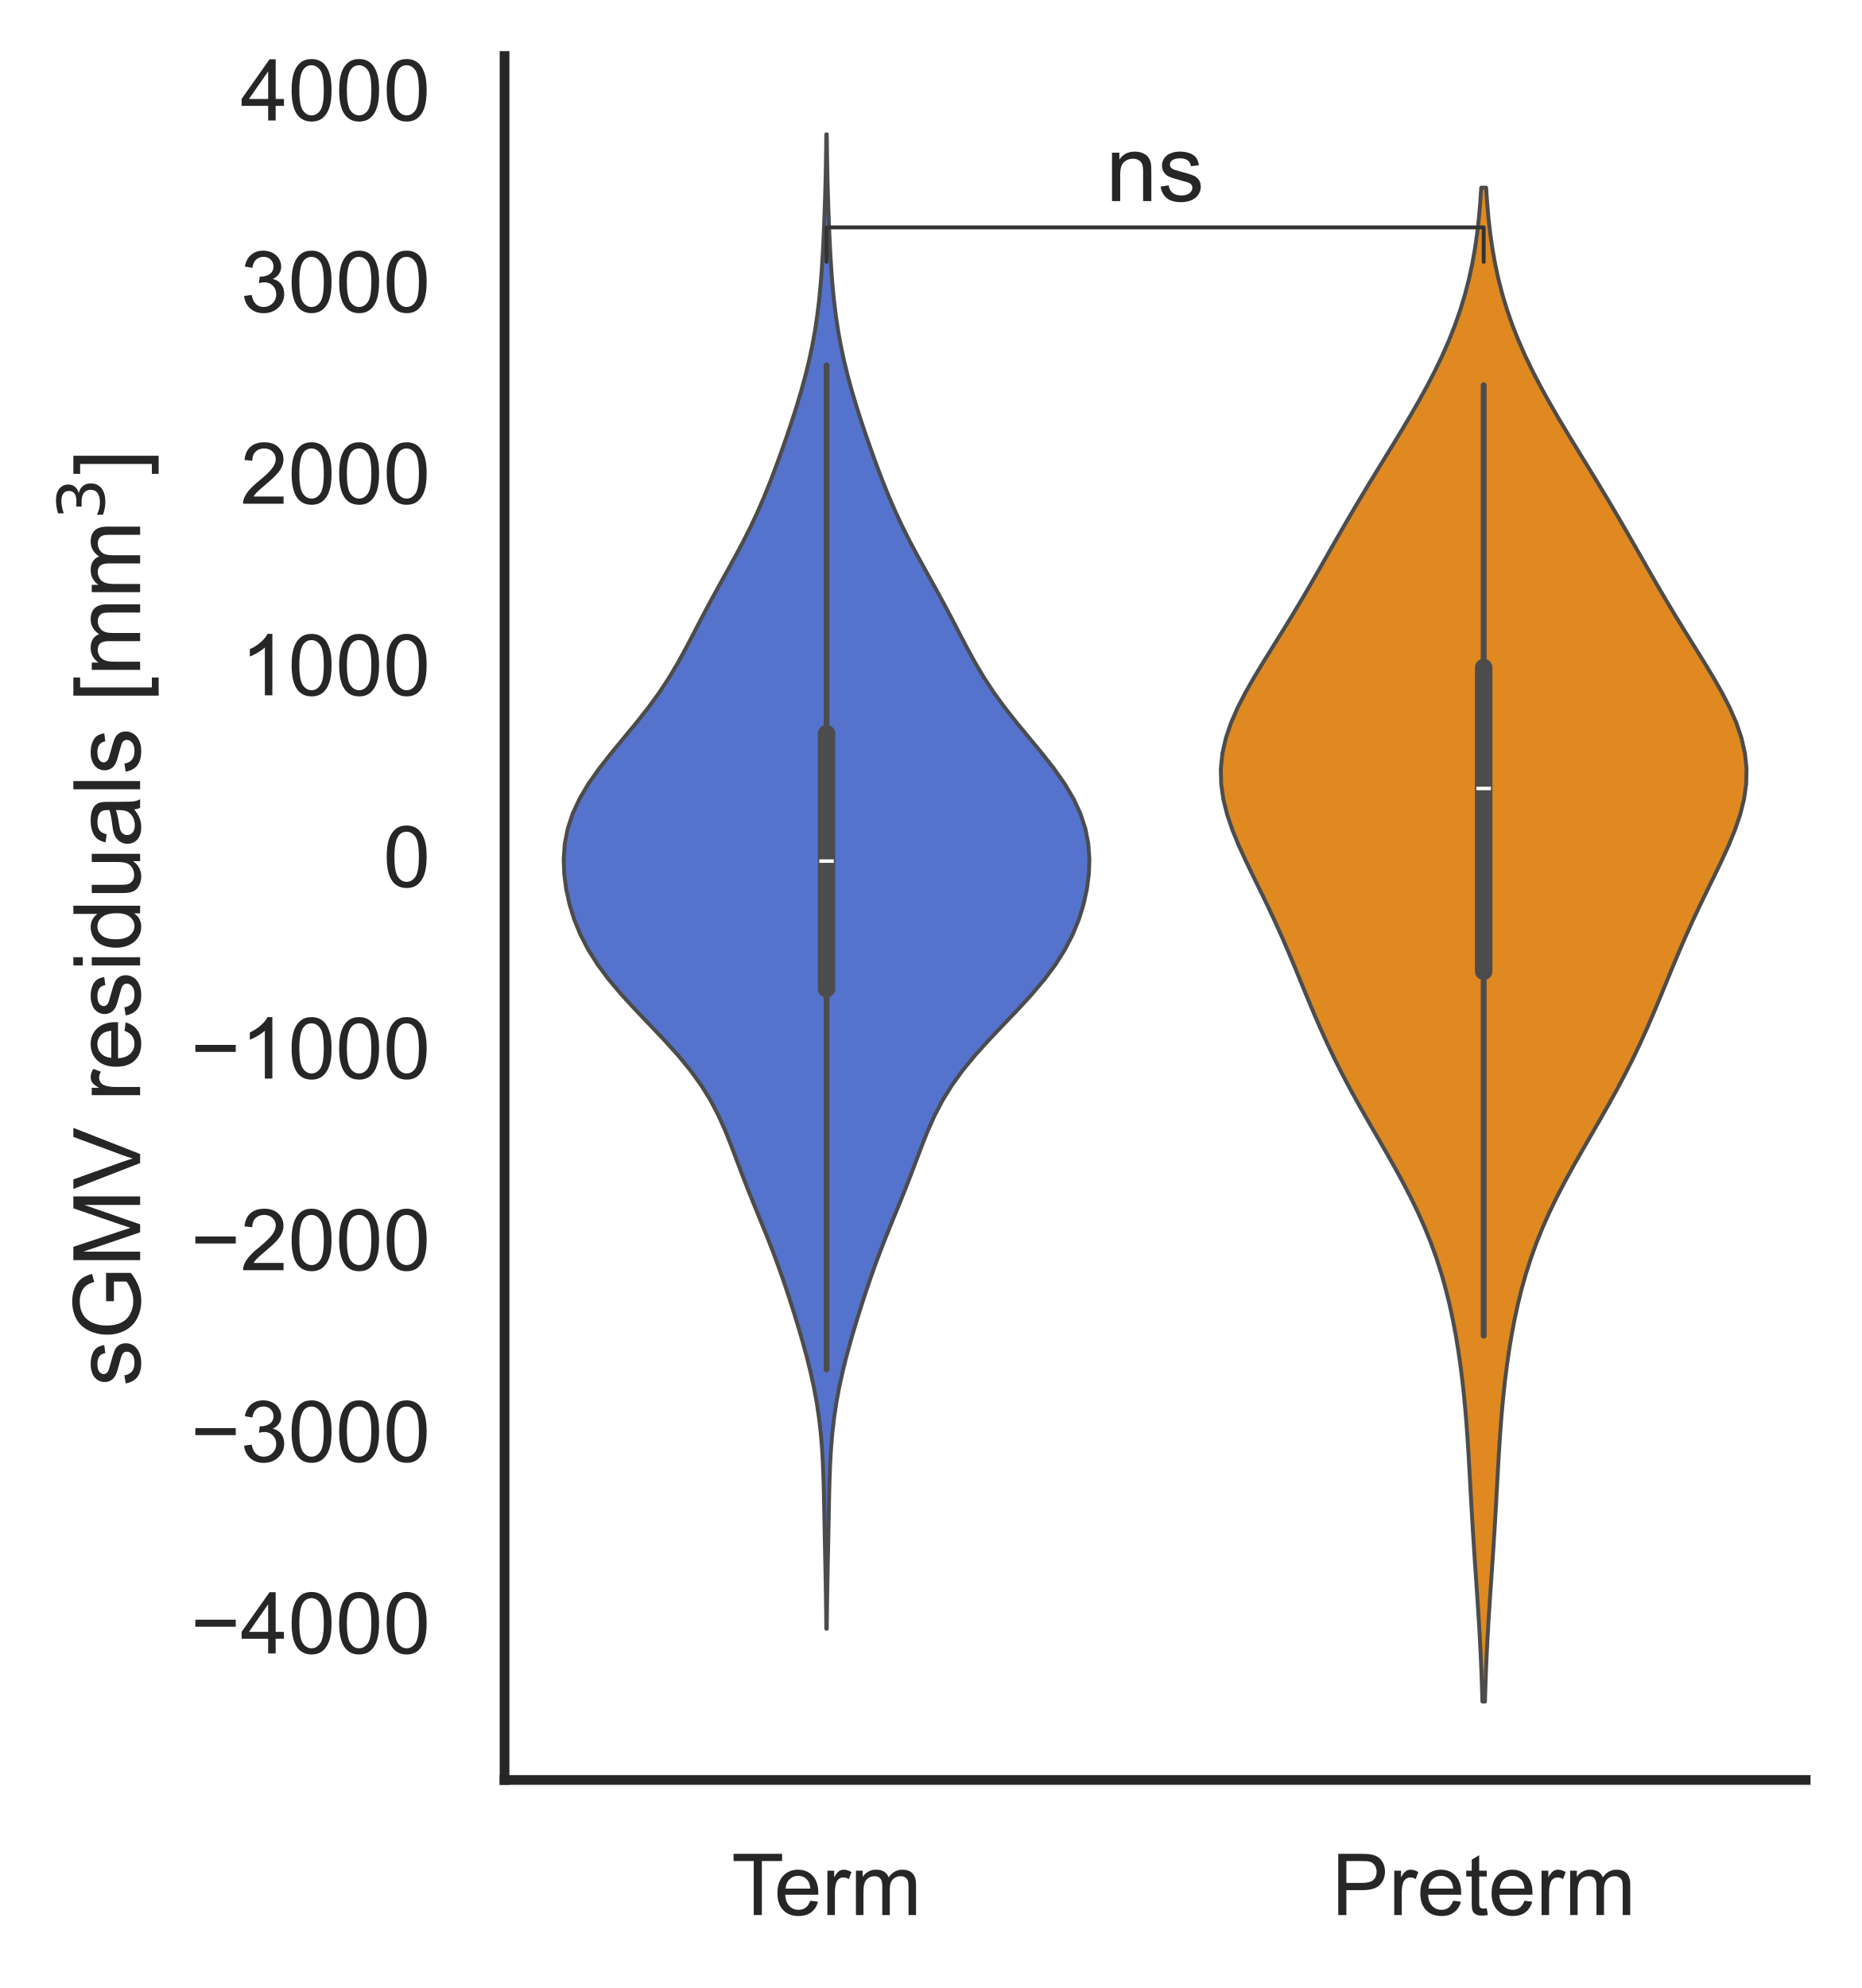
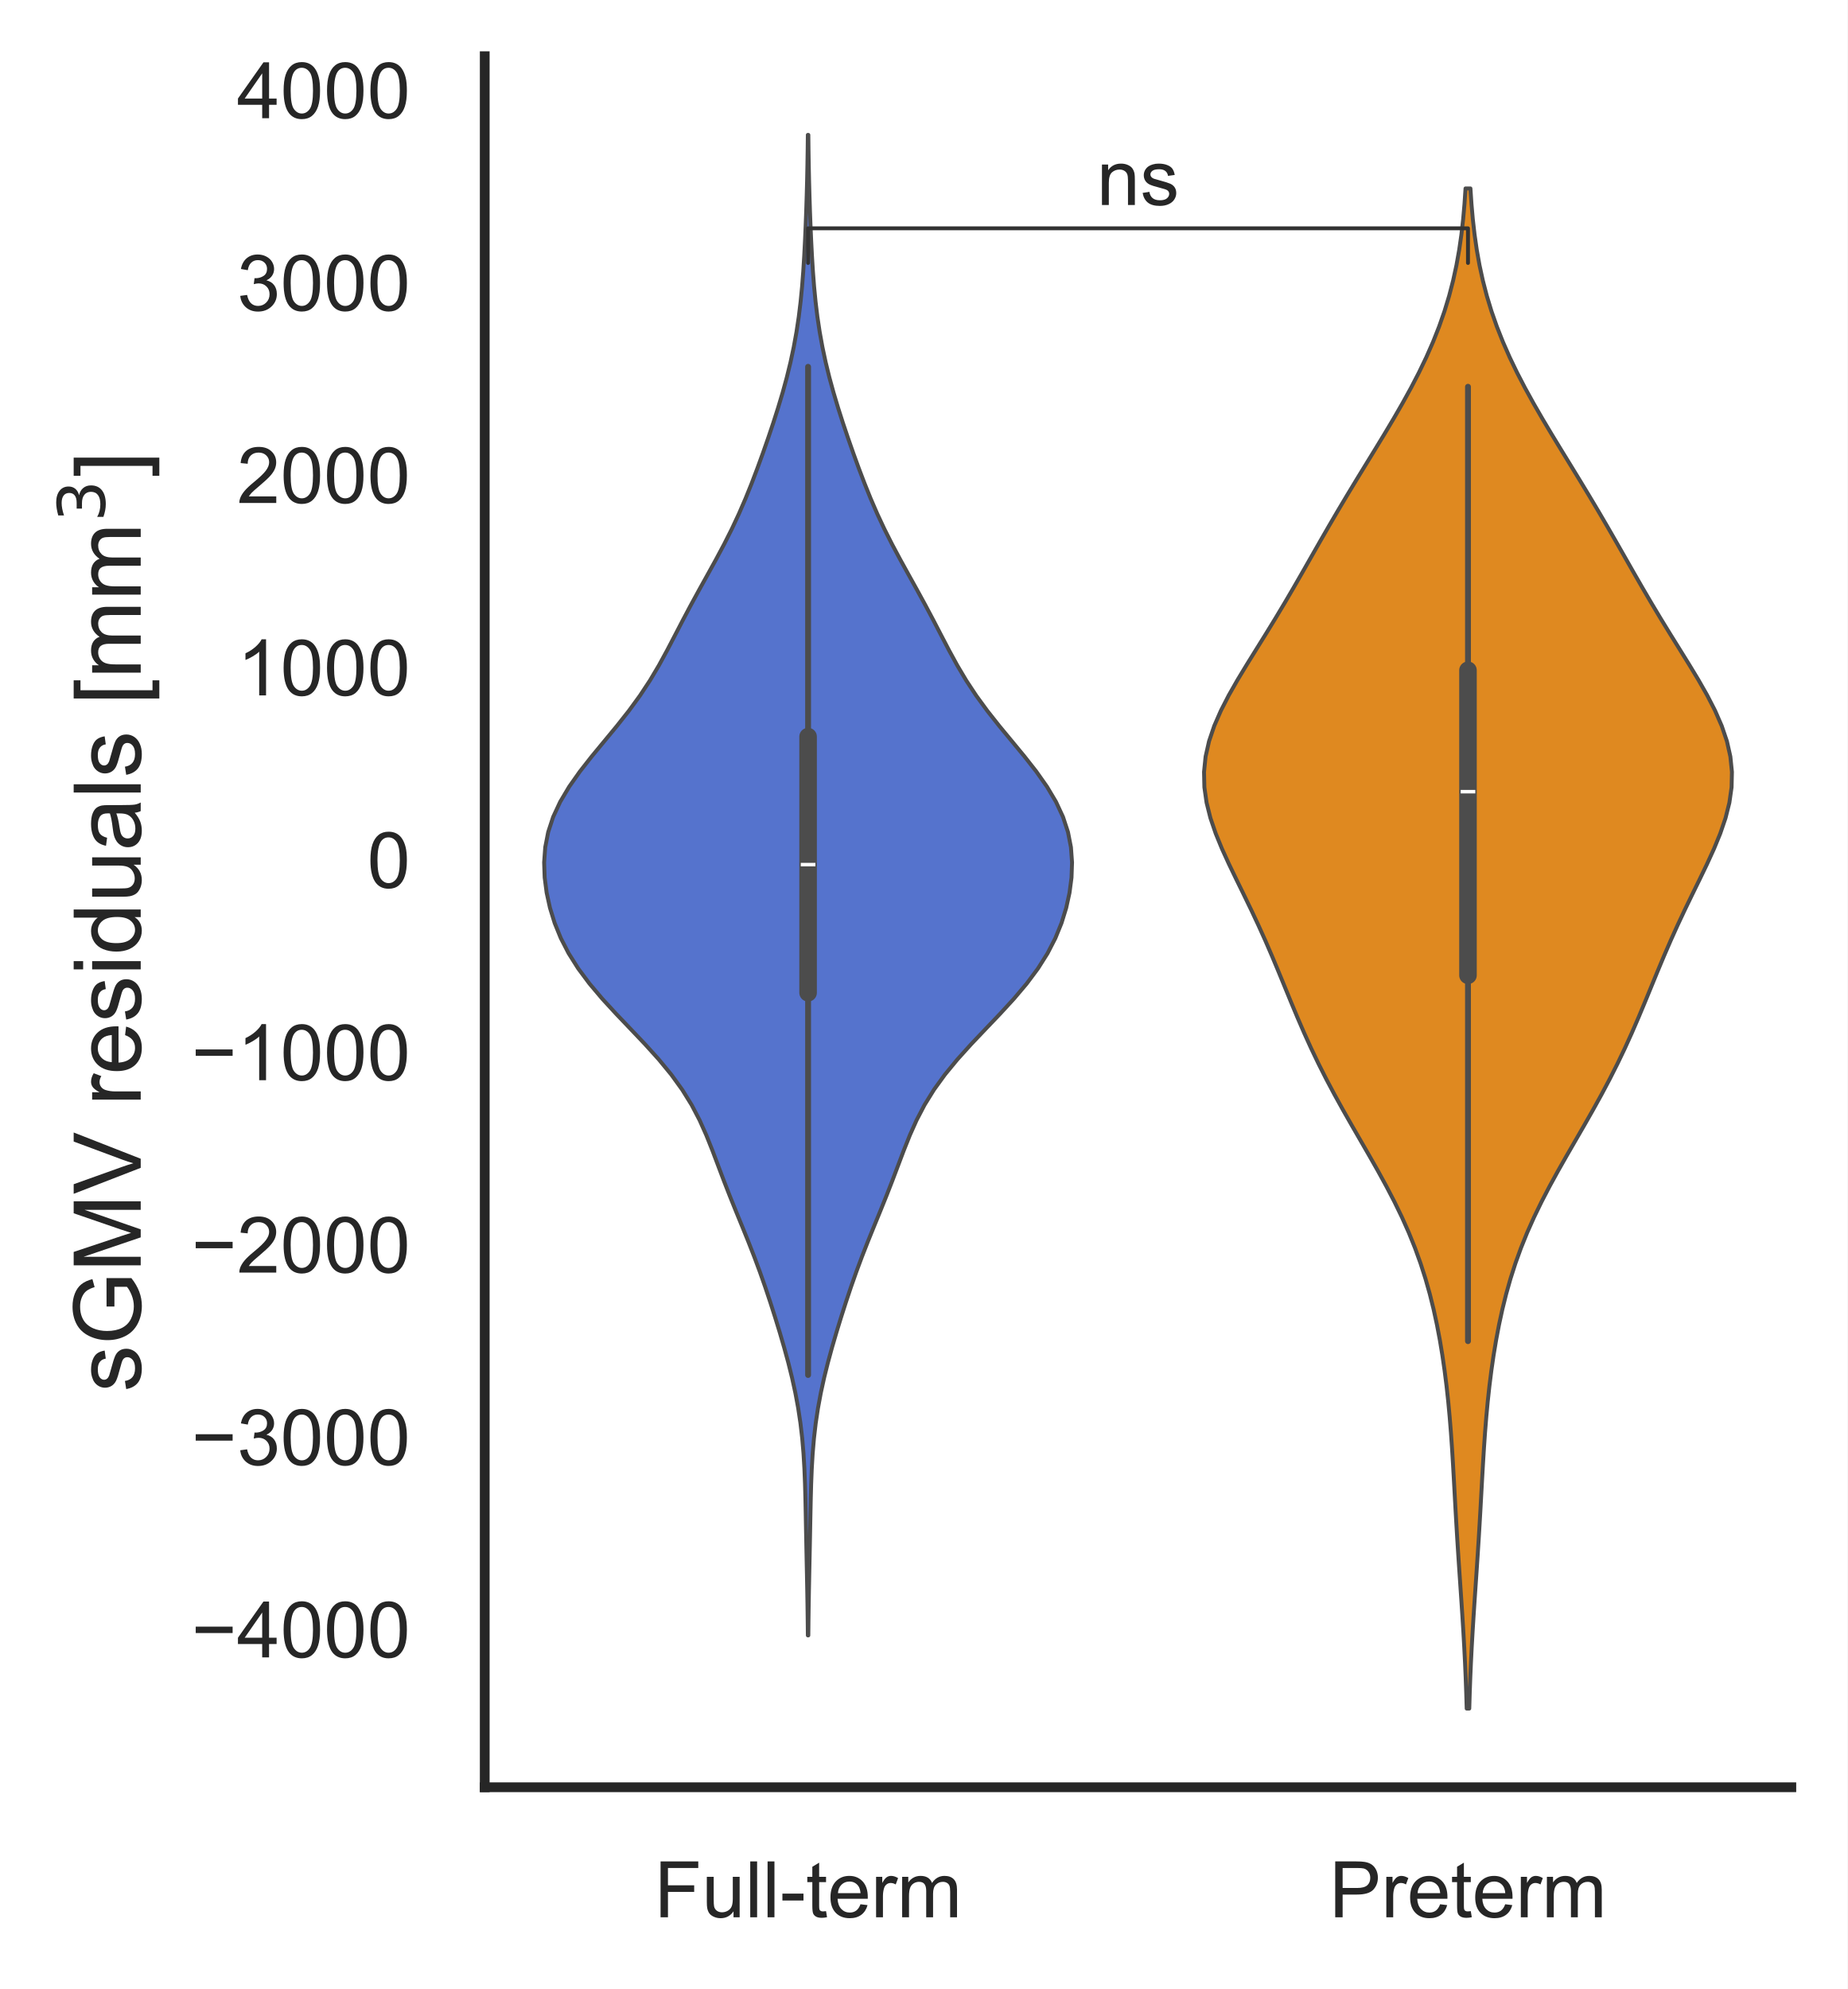
- <svg xmlns="http://www.w3.org/2000/svg" xmlns:xlink="http://www.w3.org/1999/xlink" width="239.513pt" height="255.72pt" viewBox="0 0 239.513 255.72" version="1.1">
+ <svg xmlns="http://www.w3.org/2000/svg" xmlns:xlink="http://www.w3.org/1999/xlink" width="236.704pt" height="254.805pt" viewBox="0 0 236.704 254.805" version="1.1">
  <defs>
    <style type="text/css">*{stroke-linejoin: round; stroke-linecap: butt}</style>
  </defs>
  <g id="figure_1">
    <g id="patch_1">
-       <path d="M 0 255.72  L 239.513 255.72  L 239.513 0  L 0 0  z " style="fill: #ffffff" />
+       <path d="M 0 254.805  L 236.704 254.805  L 236.704 0  L 0 0  z " style="fill: #ffffff" />
    </g>
    <g id="axes_1">
      <g id="patch_2">
-         <path d="M 64.913 228.96  L 232.313 228.96  L 232.313 7.2  L 64.913 7.2  z " style="fill: #ffffff" />
+         <path d="M 62.104 228.96  L 229.504 228.96  L 229.504 7.2  L 62.104 7.2  z " style="fill: #ffffff" />
      </g>
      <g id="matplotlib.axis_1">
        <g id="xtick_1">
          <g id="text_1">
-             <g style="fill: #262626" transform="translate(94.12149 246.3336) scale(0.11 -0.11)">
-               <defs>
-                 <path id="ArialMT-54" d="M 1659 0  L 1659 4041  L 150 4041  L 150 4581  L 3781 4581  L 3781 4041  L 2266 4041  L 2266 0  L 1659 0  z " transform="scale(0.015625)" />
+             <g style="fill: #262626" transform="translate(83.81133 245.6178) scale(0.1 -0.1)">
+               <defs>
+                 <path id="ArialMT-46" d="M 525 0  L 525 4581  L 3616 4581  L 3616 4041  L 1131 4041  L 1131 2622  L 3281 2622  L 3281 2081  L 1131 2081  L 1131 0  L 525 0  z " transform="scale(0.015625)" />
+                 <path id="ArialMT-75" d="M 2597 0  L 2597 488  Q 2209 -75 1544 -75  Q 1250 -75 995 37  Q 741 150 617 320  Q 494 491 444 738  Q 409 903 409 1263  L 409 3319  L 972 3319  L 972 1478  Q 972 1038 1006 884  Q 1059 663 1231 536  Q 1403 409 1656 409  Q 1909 409 2131 539  Q 2353 669 2445 892  Q 2538 1116 2538 1541  L 2538 3319  L 3100 3319  L 3100 0  L 2597 0  z " transform="scale(0.015625)" />
+                 <path id="ArialMT-6c" d="M 409 0  L 409 4581  L 972 4581  L 972 0  L 409 0  z " transform="scale(0.015625)" />
+                 <path id="ArialMT-2d" d="M 203 1375  L 203 1941  L 1931 1941  L 1931 1375  L 203 1375  z " transform="scale(0.015625)" />
+                 <path id="ArialMT-74" d="M 1650 503  L 1731 6  Q 1494 -44 1306 -44  Q 1000 -44 831 53  Q 663 150 594 308  Q 525 466 525 972  L 525 2881  L 113 2881  L 113 3319  L 525 3319  L 525 4141  L 1084 4478  L 1084 3319  L 1650 3319  L 1650 2881  L 1084 2881  L 1084 941  Q 1084 700 1114 631  Q 1144 563 1211 522  Q 1278 481 1403 481  Q 1497 481 1650 503  z " transform="scale(0.015625)" />
                <path id="ArialMT-65" d="M 2694 1069  L 3275 997  Q 3138 488 2766 206  Q 2394 -75 1816 -75  Q 1088 -75 661 373  Q 234 822 234 1631  Q 234 2469 665 2931  Q 1097 3394 1784 3394  Q 2450 3394 2872 2941  Q 3294 2488 3294 1666  Q 3294 1616 3291 1516  L 816 1516  Q 847 969 1125 678  Q 1403 388 1819 388  Q 2128 388 2347 550  Q 2566 713 2694 1069  z M 847 1978  L 2700 1978  Q 2663 2397 2488 2606  Q 2219 2931 1791 2931  Q 1403 2931 1139 2672  Q 875 2413 847 1978  z " transform="scale(0.015625)" />
                <path id="ArialMT-72" d="M 416 0  L 416 3319  L 922 3319  L 922 2816  Q 1116 3169 1280 3281  Q 1444 3394 1641 3394  Q 1925 3394 2219 3213  L 2025 2691  Q 1819 2813 1613 2813  Q 1428 2813 1281 2702  Q 1134 2591 1072 2394  Q 978 2094 978 1738  L 978 0  L 416 0  z " transform="scale(0.015625)" />
                <path id="ArialMT-6d" d="M 422 0  L 422 3319  L 925 3319  L 925 2853  Q 1081 3097 1340 3245  Q 1600 3394 1931 3394  Q 2300 3394 2536 3241  Q 2772 3088 2869 2813  Q 3263 3394 3894 3394  Q 4388 3394 4653 3120  Q 4919 2847 4919 2278  L 4919 0  L 4359 0  L 4359 2091  Q 4359 2428 4304 2576  Q 4250 2725 4106 2815  Q 3963 2906 3769 2906  Q 3419 2906 3187 2673  Q 2956 2441 2956 1928  L 2956 0  L 2394 0  L 2394 2156  Q 2394 2531 2256 2718  Q 2119 2906 1806 2906  Q 1569 2906 1367 2781  Q 1166 2656 1075 2415  Q 984 2175 984 1722  L 984 0  L 422 0  z " transform="scale(0.015625)" />
              </defs>
-               <use xlink:href="#ArialMT-54" />
-               <use xlink:href="#ArialMT-65" x="49.959" />
-               <use xlink:href="#ArialMT-72" x="105.574" />
-               <use xlink:href="#ArialMT-6d" x="138.875" />
+               <use xlink:href="#ArialMT-46" />
+               <use xlink:href="#ArialMT-75" x="61.084" />
+               <use xlink:href="#ArialMT-6c" x="116.699" />
+               <use xlink:href="#ArialMT-6c" x="138.916" />
+               <use xlink:href="#ArialMT-2d" x="161.133" />
+               <use xlink:href="#ArialMT-74" x="194.434" />
+               <use xlink:href="#ArialMT-65" x="222.217" />
+               <use xlink:href="#ArialMT-72" x="277.832" />
+               <use xlink:href="#ArialMT-6d" x="311.133" />
            </g>
          </g>
        </g>
        <g id="xtick_2">
          <g id="text_2">
-             <g style="fill: #262626" transform="translate(171.3279 246.3336) scale(0.11 -0.11)">
+             <g style="fill: #262626" transform="translate(170.2974 245.6178) scale(0.1 -0.1)">
              <defs>
                <path id="ArialMT-50" d="M 494 0  L 494 4581  L 2222 4581  Q 2678 4581 2919 4538  Q 3256 4481 3484 4323  Q 3713 4166 3852 3881  Q 3991 3597 3991 3256  Q 3991 2672 3619 2267  Q 3247 1863 2275 1863  L 1100 1863  L 1100 0  L 494 0  z M 1100 2403  L 2284 2403  Q 2872 2403 3119 2622  Q 3366 2841 3366 3238  Q 3366 3525 3220 3729  Q 3075 3934 2838 4000  Q 2684 4041 2272 4041  L 1100 4041  L 1100 2403  z " transform="scale(0.015625)" />
-                 <path id="ArialMT-74" d="M 1650 503  L 1731 6  Q 1494 -44 1306 -44  Q 1000 -44 831 53  Q 663 150 594 308  Q 525 466 525 972  L 525 2881  L 113 2881  L 113 3319  L 525 3319  L 525 4141  L 1084 4478  L 1084 3319  L 1650 3319  L 1650 2881  L 1084 2881  L 1084 941  Q 1084 700 1114 631  Q 1144 563 1211 522  Q 1278 481 1403 481  Q 1497 481 1650 503  z " transform="scale(0.015625)" />
              </defs>
              <use xlink:href="#ArialMT-50" />
              <use xlink:href="#ArialMT-72" x="66.699" />
              <use xlink:href="#ArialMT-65" x="100" />
              <use xlink:href="#ArialMT-74" x="155.615" />
              <use xlink:href="#ArialMT-65" x="183.398" />
              <use xlink:href="#ArialMT-72" x="239.014" />
              <use xlink:href="#ArialMT-6d" x="272.314" />
            </g>
          </g>
        </g>
      </g>
      <g id="matplotlib.axis_2">
        <g id="ytick_1">
          <g id="text_3">
-             <g style="fill: #262626" transform="translate(24.52 212.6818) scale(0.11 -0.11)">
+             <g style="fill: #262626" transform="translate(24.52 212.3239) scale(0.1 -0.1)">
              <defs>
                <path id="ArialMT-2212" d="M 3381 1997  L 356 1997  L 356 2522  L 3381 2522  L 3381 1997  z " transform="scale(0.015625)" />
                <path id="ArialMT-34" d="M 2069 0  L 2069 1097  L 81 1097  L 81 1613  L 2172 4581  L 2631 4581  L 2631 1613  L 3250 1613  L 3250 1097  L 2631 1097  L 2631 0  L 2069 0  z M 2069 1613  L 2069 3678  L 634 1613  L 2069 1613  z " transform="scale(0.015625)" />
                <path id="ArialMT-30" d="M 266 2259  Q 266 3072 433 3567  Q 600 4063 929 4331  Q 1259 4600 1759 4600  Q 2128 4600 2406 4451  Q 2684 4303 2865 4023  Q 3047 3744 3150 3342  Q 3253 2941 3253 2259  Q 3253 1453 3087 958  Q 2922 463 2592 192  Q 2263 -78 1759 -78  Q 1097 -78 719 397  Q 266 969 266 2259  z M 844 2259  Q 844 1131 1108 757  Q 1372 384 1759 384  Q 2147 384 2411 759  Q 2675 1134 2675 2259  Q 2675 3391 2411 3762  Q 2147 4134 1753 4134  Q 1366 4134 1134 3806  Q 844 3388 844 2259  z " transform="scale(0.015625)" />
              </defs>
              <use xlink:href="#ArialMT-2212" />
              <use xlink:href="#ArialMT-34" x="58.398" />
              <use xlink:href="#ArialMT-30" x="114.014" />
              <use xlink:href="#ArialMT-30" x="169.629" />
              <use xlink:href="#ArialMT-30" x="225.244" />
            </g>
          </g>
        </g>
        <g id="ytick_2">
          <g id="text_4">
-             <g style="fill: #262626" transform="translate(24.52 188.0342) scale(0.11 -0.11)">
+             <g style="fill: #262626" transform="translate(24.52 187.6763) scale(0.1 -0.1)">
              <defs>
                <path id="ArialMT-33" d="M 269 1209  L 831 1284  Q 928 806 1161 595  Q 1394 384 1728 384  Q 2125 384 2398 659  Q 2672 934 2672 1341  Q 2672 1728 2419 1979  Q 2166 2231 1775 2231  Q 1616 2231 1378 2169  L 1441 2663  Q 1497 2656 1531 2656  Q 1891 2656 2178 2843  Q 2466 3031 2466 3422  Q 2466 3731 2256 3934  Q 2047 4138 1716 4138  Q 1388 4138 1169 3931  Q 950 3725 888 3313  L 325 3413  Q 428 3978 793 4289  Q 1159 4600 1703 4600  Q 2078 4600 2393 4439  Q 2709 4278 2876 4000  Q 3044 3722 3044 3409  Q 3044 3113 2884 2869  Q 2725 2625 2413 2481  Q 2819 2388 3044 2092  Q 3269 1797 3269 1353  Q 3269 753 2831 336  Q 2394 -81 1725 -81  Q 1122 -81 723 278  Q 325 638 269 1209  z " transform="scale(0.015625)" />
              </defs>
              <use xlink:href="#ArialMT-2212" />
              <use xlink:href="#ArialMT-33" x="58.398" />
              <use xlink:href="#ArialMT-30" x="114.014" />
              <use xlink:href="#ArialMT-30" x="169.629" />
              <use xlink:href="#ArialMT-30" x="225.244" />
            </g>
          </g>
        </g>
        <g id="ytick_3">
          <g id="text_5">
-             <g style="fill: #262626" transform="translate(24.52 163.3865) scale(0.11 -0.11)">
+             <g style="fill: #262626" transform="translate(24.52 163.0286) scale(0.1 -0.1)">
              <defs>
                <path id="ArialMT-32" d="M 3222 541  L 3222 0  L 194 0  Q 188 203 259 391  Q 375 700 629 1000  Q 884 1300 1366 1694  Q 2113 2306 2375 2664  Q 2638 3022 2638 3341  Q 2638 3675 2398 3904  Q 2159 4134 1775 4134  Q 1369 4134 1125 3890  Q 881 3647 878 3216  L 300 3275  Q 359 3922 746 4261  Q 1134 4600 1788 4600  Q 2447 4600 2831 4234  Q 3216 3869 3216 3328  Q 3216 3053 3103 2787  Q 2991 2522 2730 2228  Q 2469 1934 1863 1422  Q 1356 997 1212 845  Q 1069 694 975 541  L 3222 541  z " transform="scale(0.015625)" />
              </defs>
              <use xlink:href="#ArialMT-2212" />
              <use xlink:href="#ArialMT-32" x="58.398" />
              <use xlink:href="#ArialMT-30" x="114.014" />
              <use xlink:href="#ArialMT-30" x="169.629" />
              <use xlink:href="#ArialMT-30" x="225.244" />
            </g>
          </g>
        </g>
        <g id="ytick_4">
          <g id="text_6">
-             <g style="fill: #262626" transform="translate(24.52 138.7389) scale(0.11 -0.11)">
+             <g style="fill: #262626" transform="translate(24.52 138.381) scale(0.1 -0.1)">
              <defs>
                <path id="ArialMT-31" d="M 2384 0  L 1822 0  L 1822 3584  Q 1619 3391 1289 3197  Q 959 3003 697 2906  L 697 3450  Q 1169 3672 1522 3987  Q 1875 4303 2022 4600  L 2384 4600  L 2384 0  z " transform="scale(0.015625)" />
              </defs>
              <use xlink:href="#ArialMT-2212" />
              <use xlink:href="#ArialMT-31" x="58.398" />
              <use xlink:href="#ArialMT-30" x="114.014" />
              <use xlink:href="#ArialMT-30" x="169.629" />
              <use xlink:href="#ArialMT-30" x="225.244" />
            </g>
          </g>
        </g>
        <g id="ytick_5">
          <g id="text_7">
-             <g style="fill: #262626" transform="translate(49.29578 114.0912) scale(0.11 -0.11)">
+             <g style="fill: #262626" transform="translate(47.04344 113.7333) scale(0.1 -0.1)">
              <use xlink:href="#ArialMT-30" />
            </g>
          </g>
        </g>
        <g id="ytick_6">
          <g id="text_8">
-             <g style="fill: #262626" transform="translate(30.94469 89.44357) scale(0.11 -0.11)">
+             <g style="fill: #262626" transform="translate(30.36062 89.08568) scale(0.1 -0.1)">
              <use xlink:href="#ArialMT-31" />
              <use xlink:href="#ArialMT-30" x="55.615" />
              <use xlink:href="#ArialMT-30" x="111.23" />
              <use xlink:href="#ArialMT-30" x="166.846" />
            </g>
          </g>
        </g>
        <g id="ytick_7">
          <g id="text_9">
-             <g style="fill: #262626" transform="translate(30.94469 64.79592) scale(0.11 -0.11)">
+             <g style="fill: #262626" transform="translate(30.36062 64.43803) scale(0.1 -0.1)">
              <use xlink:href="#ArialMT-32" />
              <use xlink:href="#ArialMT-30" x="55.615" />
              <use xlink:href="#ArialMT-30" x="111.23" />
              <use xlink:href="#ArialMT-30" x="166.846" />
            </g>
          </g>
        </g>
        <g id="ytick_8">
          <g id="text_10">
-             <g style="fill: #262626" transform="translate(30.94469 40.14827) scale(0.11 -0.11)">
+             <g style="fill: #262626" transform="translate(30.36062 39.79038) scale(0.1 -0.1)">
              <use xlink:href="#ArialMT-33" />
              <use xlink:href="#ArialMT-30" x="55.615" />
              <use xlink:href="#ArialMT-30" x="111.23" />
              <use xlink:href="#ArialMT-30" x="166.846" />
            </g>
          </g>
        </g>
        <g id="ytick_9">
          <g id="text_11">
-             <g style="fill: #262626" transform="translate(30.94469 15.50062) scale(0.11 -0.11)">
+             <g style="fill: #262626" transform="translate(30.36062 15.14273) scale(0.1 -0.1)">
              <use xlink:href="#ArialMT-34" />
              <use xlink:href="#ArialMT-30" x="55.615" />
              <use xlink:href="#ArialMT-30" x="111.23" />
              <use xlink:href="#ArialMT-30" x="166.846" />
            </g>
          </g>
        </g>
        <g id="text_12">
          <g style="fill: #262626" transform="translate(18.12 178.32) rotate(-90) scale(0.12 -0.12)">
            <defs>
              <path id="ArialMT-73" d="M 197 991  L 753 1078  Q 800 744 1014 566  Q 1228 388 1613 388  Q 2000 388 2187 545  Q 2375 703 2375 916  Q 2375 1106 2209 1216  Q 2094 1291 1634 1406  Q 1016 1563 777 1677  Q 538 1791 414 1992  Q 291 2194 291 2438  Q 291 2659 392 2848  Q 494 3038 669 3163  Q 800 3259 1026 3326  Q 1253 3394 1513 3394  Q 1903 3394 2198 3281  Q 2494 3169 2634 2976  Q 2775 2784 2828 2463  L 2278 2388  Q 2241 2644 2061 2787  Q 1881 2931 1553 2931  Q 1166 2931 1000 2803  Q 834 2675 834 2503  Q 834 2394 903 2306  Q 972 2216 1119 2156  Q 1203 2125 1616 2013  Q 2213 1853 2448 1751  Q 2684 1650 2818 1456  Q 2953 1263 2953 975  Q 2953 694 2789 445  Q 2625 197 2315 61  Q 2006 -75 1616 -75  Q 969 -75 630 194  Q 291 463 197 991  z " transform="scale(0.015625)" />
              <path id="ArialMT-47" d="M 2638 1797  L 2638 2334  L 4578 2338  L 4578 638  Q 4131 281 3656 101  Q 3181 -78 2681 -78  Q 2006 -78 1454 211  Q 903 500 622 1047  Q 341 1594 341 2269  Q 341 2938 620 3517  Q 900 4097 1425 4378  Q 1950 4659 2634 4659  Q 3131 4659 3532 4498  Q 3934 4338 4162 4050  Q 4391 3763 4509 3300  L 3963 3150  Q 3859 3500 3706 3700  Q 3553 3900 3268 4020  Q 2984 4141 2638 4141  Q 2222 4141 1919 4014  Q 1616 3888 1430 3681  Q 1244 3475 1141 3228  Q 966 2803 966 2306  Q 966 1694 1177 1281  Q 1388 869 1791 669  Q 2194 469 2647 469  Q 3041 469 3416 620  Q 3791 772 3984 944  L 3984 1797  L 2638 1797  z " transform="scale(0.015625)" />
              <path id="ArialMT-4d" d="M 475 0  L 475 4581  L 1388 4581  L 2472 1338  Q 2622 884 2691 659  Q 2769 909 2934 1394  L 4031 4581  L 4847 4581  L 4847 0  L 4263 0  L 4263 3834  L 2931 0  L 2384 0  L 1059 3900  L 1059 0  L 475 0  z " transform="scale(0.015625)" />
              <path id="ArialMT-56" d="M 1803 0  L 28 4581  L 684 4581  L 1875 1253  Q 2019 853 2116 503  Q 2222 878 2363 1253  L 3600 4581  L 4219 4581  L 2425 0  L 1803 0  z " transform="scale(0.015625)" />
              <path id="ArialMT-20" transform="scale(0.015625)" />
              <path id="ArialMT-69" d="M 425 3934  L 425 4581  L 988 4581  L 988 3934  L 425 3934  z M 425 0  L 425 3319  L 988 3319  L 988 0  L 425 0  z " transform="scale(0.015625)" />
              <path id="ArialMT-64" d="M 2575 0  L 2575 419  Q 2259 -75 1647 -75  Q 1250 -75 917 144  Q 584 363 401 755  Q 219 1147 219 1656  Q 219 2153 384 2558  Q 550 2963 881 3178  Q 1213 3394 1622 3394  Q 1922 3394 2156 3267  Q 2391 3141 2538 2938  L 2538 4581  L 3097 4581  L 3097 0  L 2575 0  z M 797 1656  Q 797 1019 1065 703  Q 1334 388 1700 388  Q 2069 388 2326 689  Q 2584 991 2584 1609  Q 2584 2291 2321 2609  Q 2059 2928 1675 2928  Q 1300 2928 1048 2622  Q 797 2316 797 1656  z " transform="scale(0.015625)" />
-               <path id="ArialMT-75" d="M 2597 0  L 2597 488  Q 2209 -75 1544 -75  Q 1250 -75 995 37  Q 741 150 617 320  Q 494 491 444 738  Q 409 903 409 1263  L 409 3319  L 972 3319  L 972 1478  Q 972 1038 1006 884  Q 1059 663 1231 536  Q 1403 409 1656 409  Q 1909 409 2131 539  Q 2353 669 2445 892  Q 2538 1116 2538 1541  L 2538 3319  L 3100 3319  L 3100 0  L 2597 0  z " transform="scale(0.015625)" />
              <path id="ArialMT-61" d="M 2588 409  Q 2275 144 1986 34  Q 1697 -75 1366 -75  Q 819 -75 525 192  Q 231 459 231 875  Q 231 1119 342 1320  Q 453 1522 633 1644  Q 813 1766 1038 1828  Q 1203 1872 1538 1913  Q 2219 1994 2541 2106  Q 2544 2222 2544 2253  Q 2544 2597 2384 2738  Q 2169 2928 1744 2928  Q 1347 2928 1158 2789  Q 969 2650 878 2297  L 328 2372  Q 403 2725 575 2942  Q 747 3159 1072 3276  Q 1397 3394 1825 3394  Q 2250 3394 2515 3294  Q 2781 3194 2906 3042  Q 3031 2891 3081 2659  Q 3109 2516 3109 2141  L 3109 1391  Q 3109 606 3145 398  Q 3181 191 3288 0  L 2700 0  Q 2613 175 2588 409  z M 2541 1666  Q 2234 1541 1622 1453  Q 1275 1403 1131 1340  Q 988 1278 909 1158  Q 831 1038 831 891  Q 831 666 1001 516  Q 1172 366 1500 366  Q 1825 366 2078 508  Q 2331 650 2450 897  Q 2541 1088 2541 1459  L 2541 1666  z " transform="scale(0.015625)" />
-               <path id="ArialMT-6c" d="M 409 0  L 409 4581  L 972 4581  L 972 0  L 409 0  z " transform="scale(0.015625)" />
              <path id="ArialMT-5b" d="M 434 -1272  L 434 4581  L 1675 4581  L 1675 4116  L 997 4116  L 997 -806  L 1675 -806  L 1675 -1272  L 434 -1272  z " transform="scale(0.015625)" />
              <path id="DejaVuSans-33" d="M 2597 2516  Q 3050 2419 3304 2112  Q 3559 1806 3559 1356  Q 3559 666 3084 287  Q 2609 -91 1734 -91  Q 1441 -91 1130 -33  Q 819 25 488 141  L 488 750  Q 750 597 1062 519  Q 1375 441 1716 441  Q 2309 441 2620 675  Q 2931 909 2931 1356  Q 2931 1769 2642 2001  Q 2353 2234 1838 2234  L 1294 2234  L 1294 2753  L 1863 2753  Q 2328 2753 2575 2939  Q 2822 3125 2822 3475  Q 2822 3834 2567 4026  Q 2313 4219 1838 4219  Q 1578 4219 1281 4162  Q 984 4106 628 3988  L 628 4550  Q 988 4650 1302 4700  Q 1616 4750 1894 4750  Q 2613 4750 3031 4423  Q 3450 4097 3450 3541  Q 3450 3153 3228 2886  Q 3006 2619 2597 2516  z " transform="scale(0.015625)" />
              <path id="ArialMT-5d" d="M 1363 -1272  L 122 -1272  L 122 -806  L 800 -806  L 800 4116  L 122 4116  L 122 4581  L 1363 4581  L 1363 -1272  z " transform="scale(0.015625)" />
            </defs>
            <use xlink:href="#ArialMT-73" transform="translate(0 0.765625)" />
            <use xlink:href="#ArialMT-47" transform="translate(50 0.765625)" />
            <use xlink:href="#ArialMT-4d" transform="translate(127.7832 0.765625)" />
            <use xlink:href="#ArialMT-56" transform="translate(211.084 0.765625)" />
            <use xlink:href="#ArialMT-20" transform="translate(277.7832 0.765625)" />
            <use xlink:href="#ArialMT-72" transform="translate(305.5664 0.765625)" />
            <use xlink:href="#ArialMT-65" transform="translate(338.8672 0.765625)" />
            <use xlink:href="#ArialMT-73" transform="translate(394.4824 0.765625)" />
            <use xlink:href="#ArialMT-69" transform="translate(444.4824 0.765625)" />
            <use xlink:href="#ArialMT-64" transform="translate(466.6992 0.765625)" />
            <use xlink:href="#ArialMT-75" transform="translate(522.3145 0.765625)" />
            <use xlink:href="#ArialMT-61" transform="translate(577.9297 0.765625)" />
            <use xlink:href="#ArialMT-6c" transform="translate(633.5449 0.765625)" />
            <use xlink:href="#ArialMT-73" transform="translate(655.7617 0.765625)" />
            <use xlink:href="#ArialMT-20" transform="translate(705.7617 0.765625)" />
            <use xlink:href="#ArialMT-5b" transform="translate(733.5449 0.765625)" />
            <use xlink:href="#ArialMT-6d" transform="translate(761.3281 0.765625)" />
            <use xlink:href="#ArialMT-6d" transform="translate(844.6289 0.765625)" />
            <use xlink:href="#DejaVuSans-33" transform="translate(928.8867 39.04688) scale(0.7)" />
            <use xlink:href="#ArialMT-5d" transform="translate(976.1572 0.765625)" />
          </g>
        </g>
      </g>
      <g id="PolyCollection_1">
        <defs>
-           <path id="md023fb5975" d="M 106.372 -46.213  L 106.308 -46.213  L 106.289 -48.155  L 106.262 -50.097  L 106.229 -52.039  L 106.191 -53.98  L 106.151 -55.922  L 106.111 -57.864  L 106.074 -59.805  L 106.037 -61.747  L 105.997 -63.689  L 105.945 -65.63  L 105.867 -67.572  L 105.753 -69.514  L 105.587 -71.455  L 105.362 -73.397  L 105.069 -75.339  L 104.709 -77.28  L 104.284 -79.222  L 103.801 -81.164  L 103.271 -83.105  L 102.704 -85.047  L 102.108 -86.989  L 101.486 -88.93  L 100.836 -90.872  L 100.152 -92.814  L 99.43 -94.755  L 98.67 -96.697  L 97.882 -98.639  L 97.087 -100.581  L 96.303 -102.522  L 95.546 -104.464  L 94.811 -106.406  L 94.077 -108.347  L 93.303 -110.289  L 92.434 -112.231  L 91.419 -114.172  L 90.218 -116.114  L 88.812 -118.056  L 87.213 -119.997  L 85.459 -121.939  L 83.616 -123.881  L 81.761 -125.822  L 79.976 -127.764  L 78.334 -129.706  L 76.886 -131.647  L 75.661 -133.589  L 74.66 -135.531  L 73.87 -137.472  L 73.27 -139.414  L 72.844 -141.356  L 72.59 -143.297  L 72.522 -145.239  L 72.663 -147.181  L 73.041 -149.123  L 73.679 -151.064  L 74.582 -153.006  L 75.737 -154.948  L 77.107 -156.889  L 78.632 -158.831  L 80.236 -160.773  L 81.841 -162.714  L 83.377 -164.656  L 84.795 -166.598  L 86.075 -168.539  L 87.228 -170.481  L 88.289 -172.423  L 89.303 -174.364  L 90.312 -176.306  L 91.344 -178.248  L 92.405 -180.189  L 93.484 -182.131  L 94.555 -184.073  L 95.591 -186.014  L 96.57 -187.956  L 97.479 -189.898  L 98.32 -191.84  L 99.103 -193.781  L 99.842 -195.723  L 100.548 -197.665  L 101.228 -199.606  L 101.881 -201.548  L 102.502 -203.49  L 103.082 -205.431  L 103.613 -207.373  L 104.089 -209.315  L 104.503 -211.256  L 104.855 -213.198  L 105.146 -215.14  L 105.382 -217.081  L 105.571 -219.023  L 105.721 -220.965  L 105.842 -222.906  L 105.942 -224.848  L 106.027 -226.79  L 106.1 -228.731  L 106.162 -230.673  L 106.213 -232.615  L 106.254 -234.556  L 106.285 -236.498  L 106.306 -238.44  L 106.374 -238.44  L 106.374 -238.44  L 106.396 -236.498  L 106.426 -234.556  L 106.467 -232.615  L 106.519 -230.673  L 106.581 -228.731  L 106.653 -226.79  L 106.738 -224.848  L 106.838 -222.906  L 106.959 -220.965  L 107.109 -219.023  L 107.298 -217.081  L 107.534 -215.14  L 107.825 -213.198  L 108.177 -211.256  L 108.592 -209.315  L 109.067 -207.373  L 109.598 -205.431  L 110.178 -203.49  L 110.799 -201.548  L 111.452 -199.606  L 112.132 -197.665  L 112.838 -195.723  L 113.577 -193.781  L 114.36 -191.84  L 115.202 -189.898  L 116.111 -187.956  L 117.089 -186.014  L 118.125 -184.073  L 119.197 -182.131  L 120.275 -180.189  L 121.337 -178.248  L 122.368 -176.306  L 123.377 -174.364  L 124.391 -172.423  L 125.452 -170.481  L 126.605 -168.539  L 127.885 -166.598  L 129.303 -164.656  L 130.839 -162.714  L 132.444 -160.773  L 134.048 -158.831  L 135.573 -156.889  L 136.943 -154.948  L 138.098 -153.006  L 139.002 -151.064  L 139.639 -149.123  L 140.017 -147.181  L 140.158 -145.239  L 140.09 -143.297  L 139.837 -141.356  L 139.411 -139.414  L 138.81 -137.472  L 138.02 -135.531  L 137.019 -133.589  L 135.794 -131.647  L 134.347 -129.706  L 132.704 -127.764  L 130.92 -125.822  L 129.064 -123.881  L 127.221 -121.939  L 125.467 -119.997  L 123.868 -118.056  L 122.462 -116.114  L 121.261 -114.172  L 120.246 -112.231  L 119.378 -110.289  L 118.603 -108.347  L 117.869 -106.406  L 117.134 -104.464  L 116.377 -102.522  L 115.593 -100.581  L 114.798 -98.639  L 114.011 -96.697  L 113.25 -94.755  L 112.528 -92.814  L 111.844 -90.872  L 111.194 -88.93  L 110.572 -86.989  L 109.976 -85.047  L 109.409 -83.105  L 108.879 -81.164  L 108.396 -79.222  L 107.971 -77.28  L 107.611 -75.339  L 107.319 -73.397  L 107.093 -71.455  L 106.928 -69.514  L 106.813 -67.572  L 106.736 -65.63  L 106.683 -63.689  L 106.643 -61.747  L 106.607 -59.805  L 106.569 -57.864  L 106.529 -55.922  L 106.489 -53.98  L 106.451 -52.039  L 106.418 -50.097  L 106.392 -48.155  L 106.372 -46.213  z " style="stroke: #4c4c4c; stroke-width: 0.5" />
+           <path id="m8775570854" d="M 103.564 -45.299  L 103.5 -45.299  L 103.48 -47.241  L 103.454 -49.182  L 103.421 -51.124  L 103.383 -53.066  L 103.342 -55.007  L 103.303 -56.949  L 103.265 -58.891  L 103.229 -60.832  L 103.189 -62.774  L 103.136 -64.716  L 103.059 -66.657  L 102.944 -68.599  L 102.779 -70.541  L 102.553 -72.482  L 102.261 -74.424  L 101.9 -76.366  L 101.475 -78.308  L 100.993 -80.249  L 100.462 -82.191  L 99.895 -84.133  L 99.299 -86.074  L 98.677 -88.016  L 98.028 -89.958  L 97.344 -91.899  L 96.621 -93.841  L 95.861 -95.783  L 95.074 -97.724  L 94.278 -99.666  L 93.495 -101.608  L 92.737 -103.549  L 92.003 -105.491  L 91.269 -107.433  L 90.494 -109.374  L 89.626 -111.316  L 88.611 -113.258  L 87.409 -115.199  L 86.004 -117.141  L 84.404 -119.083  L 82.651 -121.024  L 80.807 -122.966  L 78.952 -124.908  L 77.167 -126.85  L 75.525 -128.791  L 74.078 -130.733  L 72.853 -132.675  L 71.852 -134.616  L 71.062 -136.558  L 70.461 -138.5  L 70.035 -140.441  L 69.782 -142.383  L 69.713 -144.325  L 69.855 -146.266  L 70.233 -148.208  L 70.87 -150.15  L 71.774 -152.091  L 72.929 -154.033  L 74.299 -155.975  L 75.823 -157.916  L 77.428 -159.858  L 79.033 -161.8  L 80.569 -163.741  L 81.986 -165.683  L 83.267 -167.625  L 84.42 -169.566  L 85.481 -171.508  L 86.495 -173.45  L 87.504 -175.392  L 88.535 -177.333  L 89.596 -179.275  L 90.675 -181.217  L 91.747 -183.158  L 92.783 -185.1  L 93.761 -187.042  L 94.67 -188.983  L 95.511 -190.925  L 96.295 -192.867  L 97.033 -194.808  L 97.74 -196.75  L 98.42 -198.692  L 99.073 -200.633  L 99.693 -202.575  L 100.274 -204.517  L 100.805 -206.458  L 101.28 -208.4  L 101.694 -210.342  L 102.046 -212.283  L 102.338 -214.225  L 102.574 -216.167  L 102.763 -218.109  L 102.913 -220.05  L 103.033 -221.992  L 103.133 -223.934  L 103.218 -225.875  L 103.291 -227.817  L 103.353 -229.759  L 103.405 -231.7  L 103.445 -233.642  L 103.476 -235.584  L 103.498 -237.525  L 103.566 -237.525  L 103.566 -237.525  L 103.587 -235.584  L 103.618 -233.642  L 103.659 -231.7  L 103.71 -229.759  L 103.772 -227.817  L 103.845 -225.875  L 103.93 -223.934  L 104.03 -221.992  L 104.151 -220.05  L 104.301 -218.109  L 104.489 -216.167  L 104.725 -214.225  L 105.017 -212.283  L 105.369 -210.342  L 105.783 -208.4  L 106.258 -206.458  L 106.79 -204.517  L 107.37 -202.575  L 107.991 -200.633  L 108.644 -198.692  L 109.324 -196.75  L 110.03 -194.808  L 110.769 -192.867  L 111.552 -190.925  L 112.393 -188.983  L 113.302 -187.042  L 114.28 -185.1  L 115.317 -183.158  L 116.388 -181.217  L 117.467 -179.275  L 118.528 -177.333  L 119.56 -175.392  L 120.568 -173.45  L 121.582 -171.508  L 122.643 -169.566  L 123.797 -167.625  L 125.077 -165.683  L 126.495 -163.741  L 128.03 -161.8  L 129.636 -159.858  L 131.24 -157.916  L 132.764 -155.975  L 134.134 -154.033  L 135.29 -152.091  L 136.193 -150.15  L 136.83 -148.208  L 137.209 -146.266  L 137.35 -144.325  L 137.282 -142.383  L 137.028 -140.441  L 136.602 -138.5  L 136.002 -136.558  L 135.211 -134.616  L 134.211 -132.675  L 132.985 -130.733  L 131.538 -128.791  L 129.896 -126.85  L 128.111 -124.908  L 126.256 -122.966  L 124.412 -121.024  L 122.659 -119.083  L 121.06 -117.141  L 119.654 -115.199  L 118.453 -113.258  L 117.438 -111.316  L 116.569 -109.374  L 115.794 -107.433  L 115.06 -105.491  L 114.326 -103.549  L 113.568 -101.608  L 112.785 -99.666  L 111.989 -97.724  L 111.202 -95.783  L 110.442 -93.841  L 109.719 -91.899  L 109.036 -89.958  L 108.386 -88.016  L 107.764 -86.074  L 107.168 -84.133  L 106.601 -82.191  L 106.071 -80.249  L 105.588 -78.308  L 105.163 -76.366  L 104.802 -74.424  L 104.51 -72.482  L 104.284 -70.541  L 104.119 -68.599  L 104.004 -66.657  L 103.927 -64.716  L 103.875 -62.774  L 103.835 -60.832  L 103.798 -58.891  L 103.761 -56.949  L 103.721 -55.007  L 103.681 -53.066  L 103.643 -51.124  L 103.61 -49.182  L 103.583 -47.241  L 103.564 -45.299  z " style="stroke: #4c4c4c; stroke-width: 0.5" />
        </defs>
-         <g clip-path="url(#p1b1d8a8af9)">
-           <use xlink:href="#md023fb5975" x="0" y="255.72" style="fill: #5573cd; stroke: #4c4c4c; stroke-width: 0.5" />
+         <g clip-path="url(#pf166118415)">
+           <use xlink:href="#m8775570854" x="0" y="254.805" style="fill: #5573cd; stroke: #4c4c4c; stroke-width: 0.5" />
        </g>
      </g>
      <g id="PolyCollection_2">
        <defs>
-           <path id="me47e8579c3" d="M 191.051 -36.84  L 190.72 -36.84  L 190.662 -38.807  L 190.59 -40.774  L 190.505 -42.741  L 190.406 -44.708  L 190.294 -46.675  L 190.171 -48.642  L 190.042 -50.609  L 189.908 -52.576  L 189.773 -54.543  L 189.642 -56.511  L 189.517 -58.478  L 189.398 -60.445  L 189.285 -62.412  L 189.176 -64.379  L 189.068 -66.346  L 188.956 -68.313  L 188.834 -70.28  L 188.696 -72.247  L 188.538 -74.214  L 188.354 -76.181  L 188.14 -78.148  L 187.893 -80.115  L 187.608 -82.083  L 187.281 -84.05  L 186.907 -86.017  L 186.48 -87.984  L 185.992 -89.951  L 185.437 -91.918  L 184.806 -93.885  L 184.094 -95.852  L 183.299 -97.819  L 182.422 -99.786  L 181.467 -101.753  L 180.443 -103.72  L 179.365 -105.687  L 178.249 -107.654  L 177.113 -109.622  L 175.976 -111.589  L 174.856 -113.556  L 173.769 -115.523  L 172.725 -117.49  L 171.731 -119.457  L 170.789 -121.424  L 169.896 -123.391  L 169.044 -125.358  L 168.221 -127.325  L 167.414 -129.292  L 166.607 -131.259  L 165.784 -133.226  L 164.933 -135.193  L 164.047 -137.161  L 163.124 -139.128  L 162.172 -141.095  L 161.208 -143.062  L 160.26 -145.029  L 159.362 -146.996  L 158.556 -148.963  L 157.886 -150.93  L 157.393 -152.897  L 157.112 -154.864  L 157.067 -156.831  L 157.269 -158.798  L 157.712 -160.765  L 158.378 -162.732  L 159.237 -164.7  L 160.249 -166.667  L 161.371 -168.634  L 162.561 -170.601  L 163.783 -172.568  L 165.006 -174.535  L 166.213 -176.502  L 167.393 -178.469  L 168.545 -180.436  L 169.677 -182.403  L 170.799 -184.37  L 171.921 -186.337  L 173.054 -188.304  L 174.205 -190.271  L 175.377 -192.239  L 176.568 -194.206  L 177.772 -196.173  L 178.979 -198.14  L 180.177 -200.107  L 181.351 -202.074  L 182.487 -204.041  L 183.572 -206.008  L 184.593 -207.975  L 185.541 -209.942  L 186.406 -211.909  L 187.184 -213.876  L 187.872 -215.843  L 188.47 -217.81  L 188.981 -219.778  L 189.408 -221.745  L 189.76 -223.712  L 190.043 -225.679  L 190.267 -227.646  L 190.439 -229.613  L 190.57 -231.58  L 191.201 -231.58  L 191.201 -231.58  L 191.332 -229.613  L 191.505 -227.646  L 191.728 -225.679  L 192.011 -223.712  L 192.363 -221.745  L 192.791 -219.778  L 193.301 -217.81  L 193.899 -215.843  L 194.587 -213.876  L 195.365 -211.909  L 196.23 -209.942  L 197.178 -207.975  L 198.199 -206.008  L 199.284 -204.041  L 200.421 -202.074  L 201.595 -200.107  L 202.792 -198.14  L 203.999 -196.173  L 205.203 -194.206  L 206.394 -192.239  L 207.566 -190.271  L 208.717 -188.304  L 209.85 -186.337  L 210.972 -184.37  L 212.094 -182.403  L 213.226 -180.436  L 214.379 -178.469  L 215.558 -176.502  L 216.765 -174.535  L 217.989 -172.568  L 219.21 -170.601  L 220.4 -168.634  L 221.522 -166.667  L 222.534 -164.7  L 223.393 -162.732  L 224.059 -160.765  L 224.502 -158.798  L 224.704 -156.831  L 224.659 -154.864  L 224.378 -152.897  L 223.885 -150.93  L 223.215 -148.963  L 222.409 -146.996  L 221.511 -145.029  L 220.563 -143.062  L 219.599 -141.095  L 218.647 -139.128  L 217.724 -137.161  L 216.838 -135.193  L 215.987 -133.226  L 215.164 -131.259  L 214.357 -129.292  L 213.55 -127.325  L 212.727 -125.358  L 211.875 -123.391  L 210.982 -121.424  L 210.04 -119.457  L 209.047 -117.49  L 208.002 -115.523  L 206.915 -113.556  L 205.795 -111.589  L 204.658 -109.622  L 203.522 -107.654  L 202.406 -105.687  L 201.328 -103.72  L 200.304 -101.753  L 199.349 -99.786  L 198.472 -97.819  L 197.677 -95.852  L 196.965 -93.885  L 196.334 -91.918  L 195.779 -89.951  L 195.291 -87.984  L 194.864 -86.017  L 194.49 -84.05  L 194.163 -82.083  L 193.879 -80.115  L 193.631 -78.148  L 193.417 -76.181  L 193.233 -74.214  L 193.075 -72.247  L 192.937 -70.28  L 192.815 -68.313  L 192.703 -66.346  L 192.595 -64.379  L 192.486 -62.412  L 192.374 -60.445  L 192.255 -58.478  L 192.129 -56.511  L 191.998 -54.543  L 191.863 -52.576  L 191.73 -50.609  L 191.6 -48.642  L 191.477 -46.675  L 191.365 -44.708  L 191.266 -42.741  L 191.181 -40.774  L 191.109 -38.807  L 191.051 -36.84  z " style="stroke: #4c4c4c; stroke-width: 0.5" />
+           <path id="mdb478e7810" d="M 188.243 -35.925  L 187.911 -35.925  L 187.853 -37.892  L 187.782 -39.859  L 187.696 -41.827  L 187.597 -43.794  L 187.485 -45.761  L 187.363 -47.728  L 187.233 -49.695  L 187.099 -51.662  L 186.965 -53.629  L 186.834 -55.596  L 186.708 -57.563  L 186.589 -59.53  L 186.476 -61.497  L 186.368 -63.464  L 186.26 -65.431  L 186.148 -67.398  L 186.026 -69.366  L 185.888 -71.333  L 185.729 -73.3  L 185.545 -75.267  L 185.332 -77.234  L 185.084 -79.201  L 184.799 -81.168  L 184.473 -83.135  L 184.099 -85.102  L 183.672 -87.069  L 183.184 -89.036  L 182.628 -91.003  L 181.997 -92.97  L 181.286 -94.937  L 180.491 -96.905  L 179.613 -98.872  L 178.658 -100.839  L 177.635 -102.806  L 176.557 -104.773  L 175.44 -106.74  L 174.304 -108.707  L 173.168 -110.674  L 172.048 -112.641  L 170.96 -114.608  L 169.916 -116.575  L 168.922 -118.542  L 167.98 -120.509  L 167.087 -122.476  L 166.235 -124.444  L 165.413 -126.411  L 164.606 -128.378  L 163.798 -130.345  L 162.975 -132.312  L 162.125 -134.279  L 161.238 -136.246  L 160.315 -138.213  L 159.363 -140.18  L 158.4 -142.147  L 157.451 -144.114  L 156.553 -146.081  L 155.748 -148.048  L 155.078 -150.016  L 154.585 -151.983  L 154.304 -153.95  L 154.259 -155.917  L 154.46 -157.884  L 154.904 -159.851  L 155.57 -161.818  L 156.429 -163.785  L 157.44 -165.752  L 158.562 -167.719  L 159.753 -169.686  L 160.974 -171.653  L 162.198 -173.62  L 163.404 -175.587  L 164.584 -177.555  L 165.737 -179.522  L 166.869 -181.489  L 167.99 -183.456  L 169.112 -185.423  L 170.245 -187.39  L 171.397 -189.357  L 172.569 -191.324  L 173.76 -193.291  L 174.964 -195.258  L 176.171 -197.225  L 177.368 -199.192  L 178.542 -201.159  L 179.678 -203.126  L 180.764 -205.094  L 181.785 -207.061  L 182.732 -209.028  L 183.598 -210.995  L 184.376 -212.962  L 185.064 -214.929  L 185.662 -216.896  L 186.172 -218.863  L 186.6 -220.83  L 186.951 -222.797  L 187.235 -224.764  L 187.458 -226.731  L 187.631 -228.698  L 187.762 -230.665  L 188.392 -230.665  L 188.392 -230.665  L 188.523 -228.698  L 188.696 -226.731  L 188.92 -224.764  L 189.203 -222.797  L 189.554 -220.83  L 189.982 -218.863  L 190.492 -216.896  L 191.09 -214.929  L 191.778 -212.962  L 192.556 -210.995  L 193.422 -209.028  L 194.369 -207.061  L 195.391 -205.094  L 196.476 -203.126  L 197.612 -201.159  L 198.786 -199.192  L 199.983 -197.225  L 201.19 -195.258  L 202.394 -193.291  L 203.585 -191.324  L 204.758 -189.357  L 205.909 -187.39  L 207.042 -185.423  L 208.164 -183.456  L 209.285 -181.489  L 210.417 -179.522  L 211.57 -177.555  L 212.75 -175.587  L 213.956 -173.62  L 215.18 -171.653  L 216.402 -169.686  L 217.592 -167.719  L 218.714 -165.752  L 219.726 -163.785  L 220.584 -161.818  L 221.251 -159.851  L 221.694 -157.884  L 221.895 -155.917  L 221.85 -153.95  L 221.569 -151.983  L 221.076 -150.016  L 220.406 -148.048  L 219.601 -146.081  L 218.703 -144.114  L 217.755 -142.147  L 216.791 -140.18  L 215.839 -138.213  L 214.916 -136.246  L 214.03 -134.279  L 213.179 -132.312  L 212.356 -130.345  L 211.549 -128.378  L 210.741 -126.411  L 209.919 -124.444  L 209.067 -122.476  L 208.174 -120.509  L 207.232 -118.542  L 206.238 -116.575  L 205.194 -114.608  L 204.106 -112.641  L 202.987 -110.674  L 201.85 -108.707  L 200.714 -106.74  L 199.598 -104.773  L 198.519 -102.806  L 197.496 -100.839  L 196.541 -98.872  L 195.663 -96.905  L 194.868 -94.937  L 194.157 -92.97  L 193.526 -91.003  L 192.97 -89.036  L 192.482 -87.069  L 192.055 -85.102  L 191.682 -83.135  L 191.355 -81.168  L 191.07 -79.201  L 190.823 -77.234  L 190.609 -75.267  L 190.425 -73.3  L 190.266 -71.333  L 190.129 -69.366  L 190.007 -67.398  L 189.894 -65.431  L 189.786 -63.464  L 189.678 -61.497  L 189.565 -59.53  L 189.446 -57.563  L 189.32 -55.596  L 189.189 -53.629  L 189.055 -51.662  L 188.921 -49.695  L 188.791 -47.728  L 188.669 -45.761  L 188.557 -43.794  L 188.458 -41.827  L 188.372 -39.859  L 188.301 -37.892  L 188.243 -35.925  z " style="stroke: #4c4c4c; stroke-width: 0.5" />
        </defs>
-         <g clip-path="url(#p1b1d8a8af9)">
-           <use xlink:href="#me47e8579c3" x="0" y="255.72" style="fill: #df8920; stroke: #4c4c4c; stroke-width: 0.5" />
+         <g clip-path="url(#pf166118415)">
+           <use xlink:href="#mdb478e7810" x="0" y="254.805" style="fill: #df8920; stroke: #4c4c4c; stroke-width: 0.5" />
        </g>
      </g>
      <g id="line2d_1">
-         <path d="M 106.34 176.147  L 106.34 46.99  " clip-path="url(#p1b1d8a8af9)" style="fill: none; stroke: #4c4c4c; stroke-width: 0.75; stroke-linecap: round" />
+         <path d="M 103.532 176.147  L 103.532 46.99  " clip-path="url(#pf166118415)" style="fill: none; stroke: #4c4c4c; stroke-width: 0.75; stroke-linecap: round" />
      </g>
      <g id="line2d_2">
-         <path d="M 106.34 127.179  L 106.34 94.367  " clip-path="url(#p1b1d8a8af9)" style="fill: none; stroke: #4c4c4c; stroke-width: 2.25; stroke-linecap: round" />
+         <path d="M 103.532 127.179  L 103.532 94.367  " clip-path="url(#pf166118415)" style="fill: none; stroke: #4c4c4c; stroke-width: 2.25; stroke-linecap: round" />
      </g>
      <g id="line2d_3">
-         <path d="M 106.34 110.763  " clip-path="url(#p1b1d8a8af9)" style="fill: none; stroke: #4c4c4c; stroke-width: 1.5; stroke-linecap: round" />
+         <path d="M 103.532 110.763  " clip-path="url(#pf166118415)" style="fill: none; stroke: #4c4c4c; stroke-width: 1.5; stroke-linecap: round" />
        <defs>
-           <path id="m0a61424750" d="M 0.938 0  L -0.938 -0  " style="stroke: #ffffff; stroke-width: 0.45" />
+           <path id="mac8b479952" d="M 0.938 0  L -0.938 -0  " style="stroke: #ffffff; stroke-width: 0.45" />
        </defs>
-         <g clip-path="url(#p1b1d8a8af9)">
-           <use xlink:href="#m0a61424750" x="106.34" y="110.763" style="fill: #ffffff; stroke: #ffffff; stroke-width: 0.45" />
+         <g clip-path="url(#pf166118415)">
+           <use xlink:href="#mac8b479952" x="103.532" y="110.763" style="fill: #ffffff; stroke: #ffffff; stroke-width: 0.45" />
        </g>
      </g>
      <g id="line2d_4">
-         <path d="M 190.886 171.811  L 190.886 49.546  " clip-path="url(#p1b1d8a8af9)" style="fill: none; stroke: #4c4c4c; stroke-width: 0.75; stroke-linecap: round" />
+         <path d="M 188.077 171.811  L 188.077 49.546  " clip-path="url(#pf166118415)" style="fill: none; stroke: #4c4c4c; stroke-width: 0.75; stroke-linecap: round" />
      </g>
      <g id="line2d_5">
-         <path d="M 190.886 124.942  L 190.886 85.867  " clip-path="url(#p1b1d8a8af9)" style="fill: none; stroke: #4c4c4c; stroke-width: 2.25; stroke-linecap: round" />
+         <path d="M 188.077 124.942  L 188.077 85.867  " clip-path="url(#pf166118415)" style="fill: none; stroke: #4c4c4c; stroke-width: 2.25; stroke-linecap: round" />
      </g>
      <g id="line2d_6">
-         <path d="M 190.886 101.42  " clip-path="url(#p1b1d8a8af9)" style="fill: none; stroke: #4c4c4c; stroke-width: 1.5; stroke-linecap: round" />
-         <g clip-path="url(#p1b1d8a8af9)">
-           <use xlink:href="#m0a61424750" x="190.886" y="101.42" style="fill: #ffffff; stroke: #ffffff; stroke-width: 0.45" />
+         <path d="M 188.077 101.42  " clip-path="url(#pf166118415)" style="fill: none; stroke: #4c4c4c; stroke-width: 1.5; stroke-linecap: round" />
+         <g clip-path="url(#pf166118415)">
+           <use xlink:href="#mac8b479952" x="188.077" y="101.42" style="fill: #ffffff; stroke: #ffffff; stroke-width: 0.45" />
        </g>
      </g>
      <g id="line2d_7">
-         <path d="M 106.34 33.685  L 106.34 29.249  L 190.886 29.249  L 190.886 33.685  " style="fill: none; stroke: #333333; stroke-width: 0.5; stroke-linecap: round" />
+         <path d="M 103.532 33.685  L 103.532 29.249  L 188.077 29.249  L 188.077 33.685  " style="fill: none; stroke: #333333; stroke-width: 0.5; stroke-linecap: round" />
      </g>
      <g id="patch_3">
-         <path d="M 64.913 228.96  L 64.913 7.2  " style="fill: none; stroke: #262626; stroke-width: 1.25; stroke-linejoin: miter; stroke-linecap: square" />
+         <path d="M 62.104 228.96  L 62.104 7.2  " style="fill: none; stroke: #262626; stroke-width: 1.25; stroke-linejoin: miter; stroke-linecap: square" />
      </g>
      <g id="patch_4">
-         <path d="M 64.913 228.96  L 232.313 228.96  " style="fill: none; stroke: #262626; stroke-width: 1.25; stroke-linejoin: miter; stroke-linecap: square" />
+         <path d="M 62.104 228.96  L 229.504 228.96  " style="fill: none; stroke: #262626; stroke-width: 1.25; stroke-linejoin: miter; stroke-linecap: square" />
      </g>
      <g id="text_13">
-         <g style="fill: #262626" transform="translate(142.2763 25.86433) scale(0.12 -0.12)">
+         <g style="fill: #262626" transform="translate(140.5239 26.26183) scale(0.1 -0.1)">
          <defs>
            <path id="ArialMT-6e" d="M 422 0  L 422 3319  L 928 3319  L 928 2847  Q 1294 3394 1984 3394  Q 2284 3394 2536 3286  Q 2788 3178 2913 3003  Q 3038 2828 3088 2588  Q 3119 2431 3119 2041  L 3119 0  L 2556 0  L 2556 2019  Q 2556 2363 2490 2533  Q 2425 2703 2258 2804  Q 2091 2906 1866 2906  Q 1506 2906 1245 2678  Q 984 2450 984 1813  L 984 0  L 422 0  z " transform="scale(0.015625)" />
          </defs>
          <use xlink:href="#ArialMT-6e" />
          <use xlink:href="#ArialMT-73" x="55.615" />
        </g>
      </g>
    </g>
  </g>
  <defs>
-     <clipPath id="p1b1d8a8af9">
-       <rect x="64.913" y="7.2" width="167.4" height="221.76" />
+     <clipPath id="pf166118415">
+       <rect x="62.104" y="7.2" width="167.4" height="221.76" />
    </clipPath>
  </defs>
</svg>
